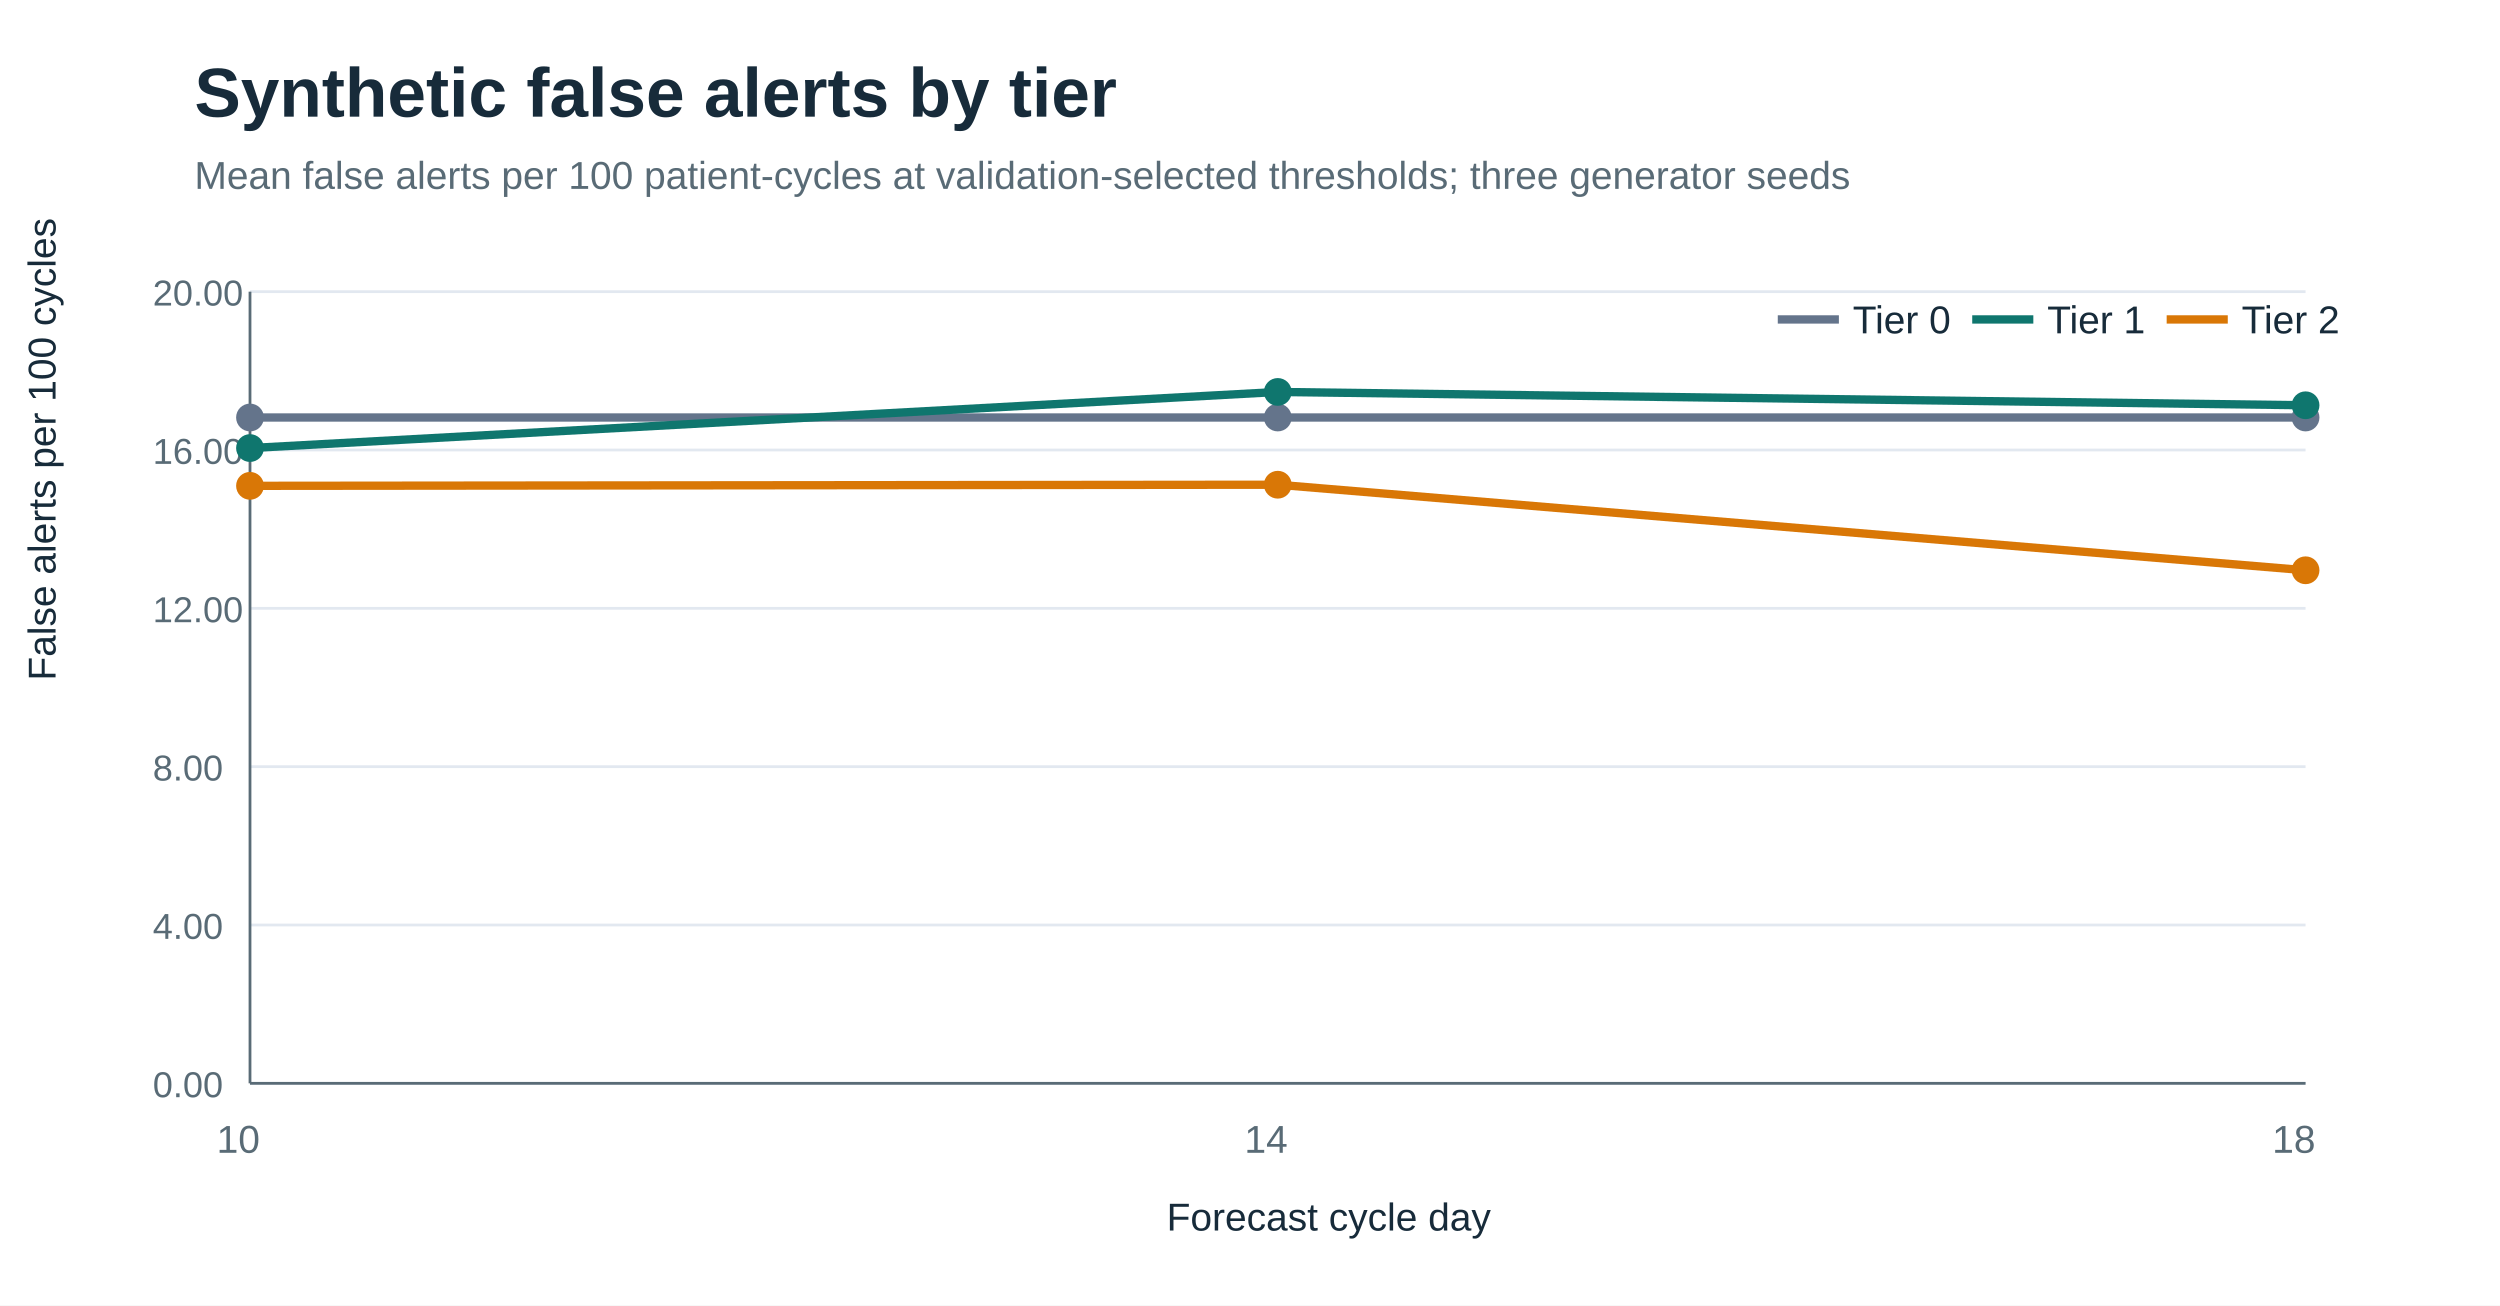
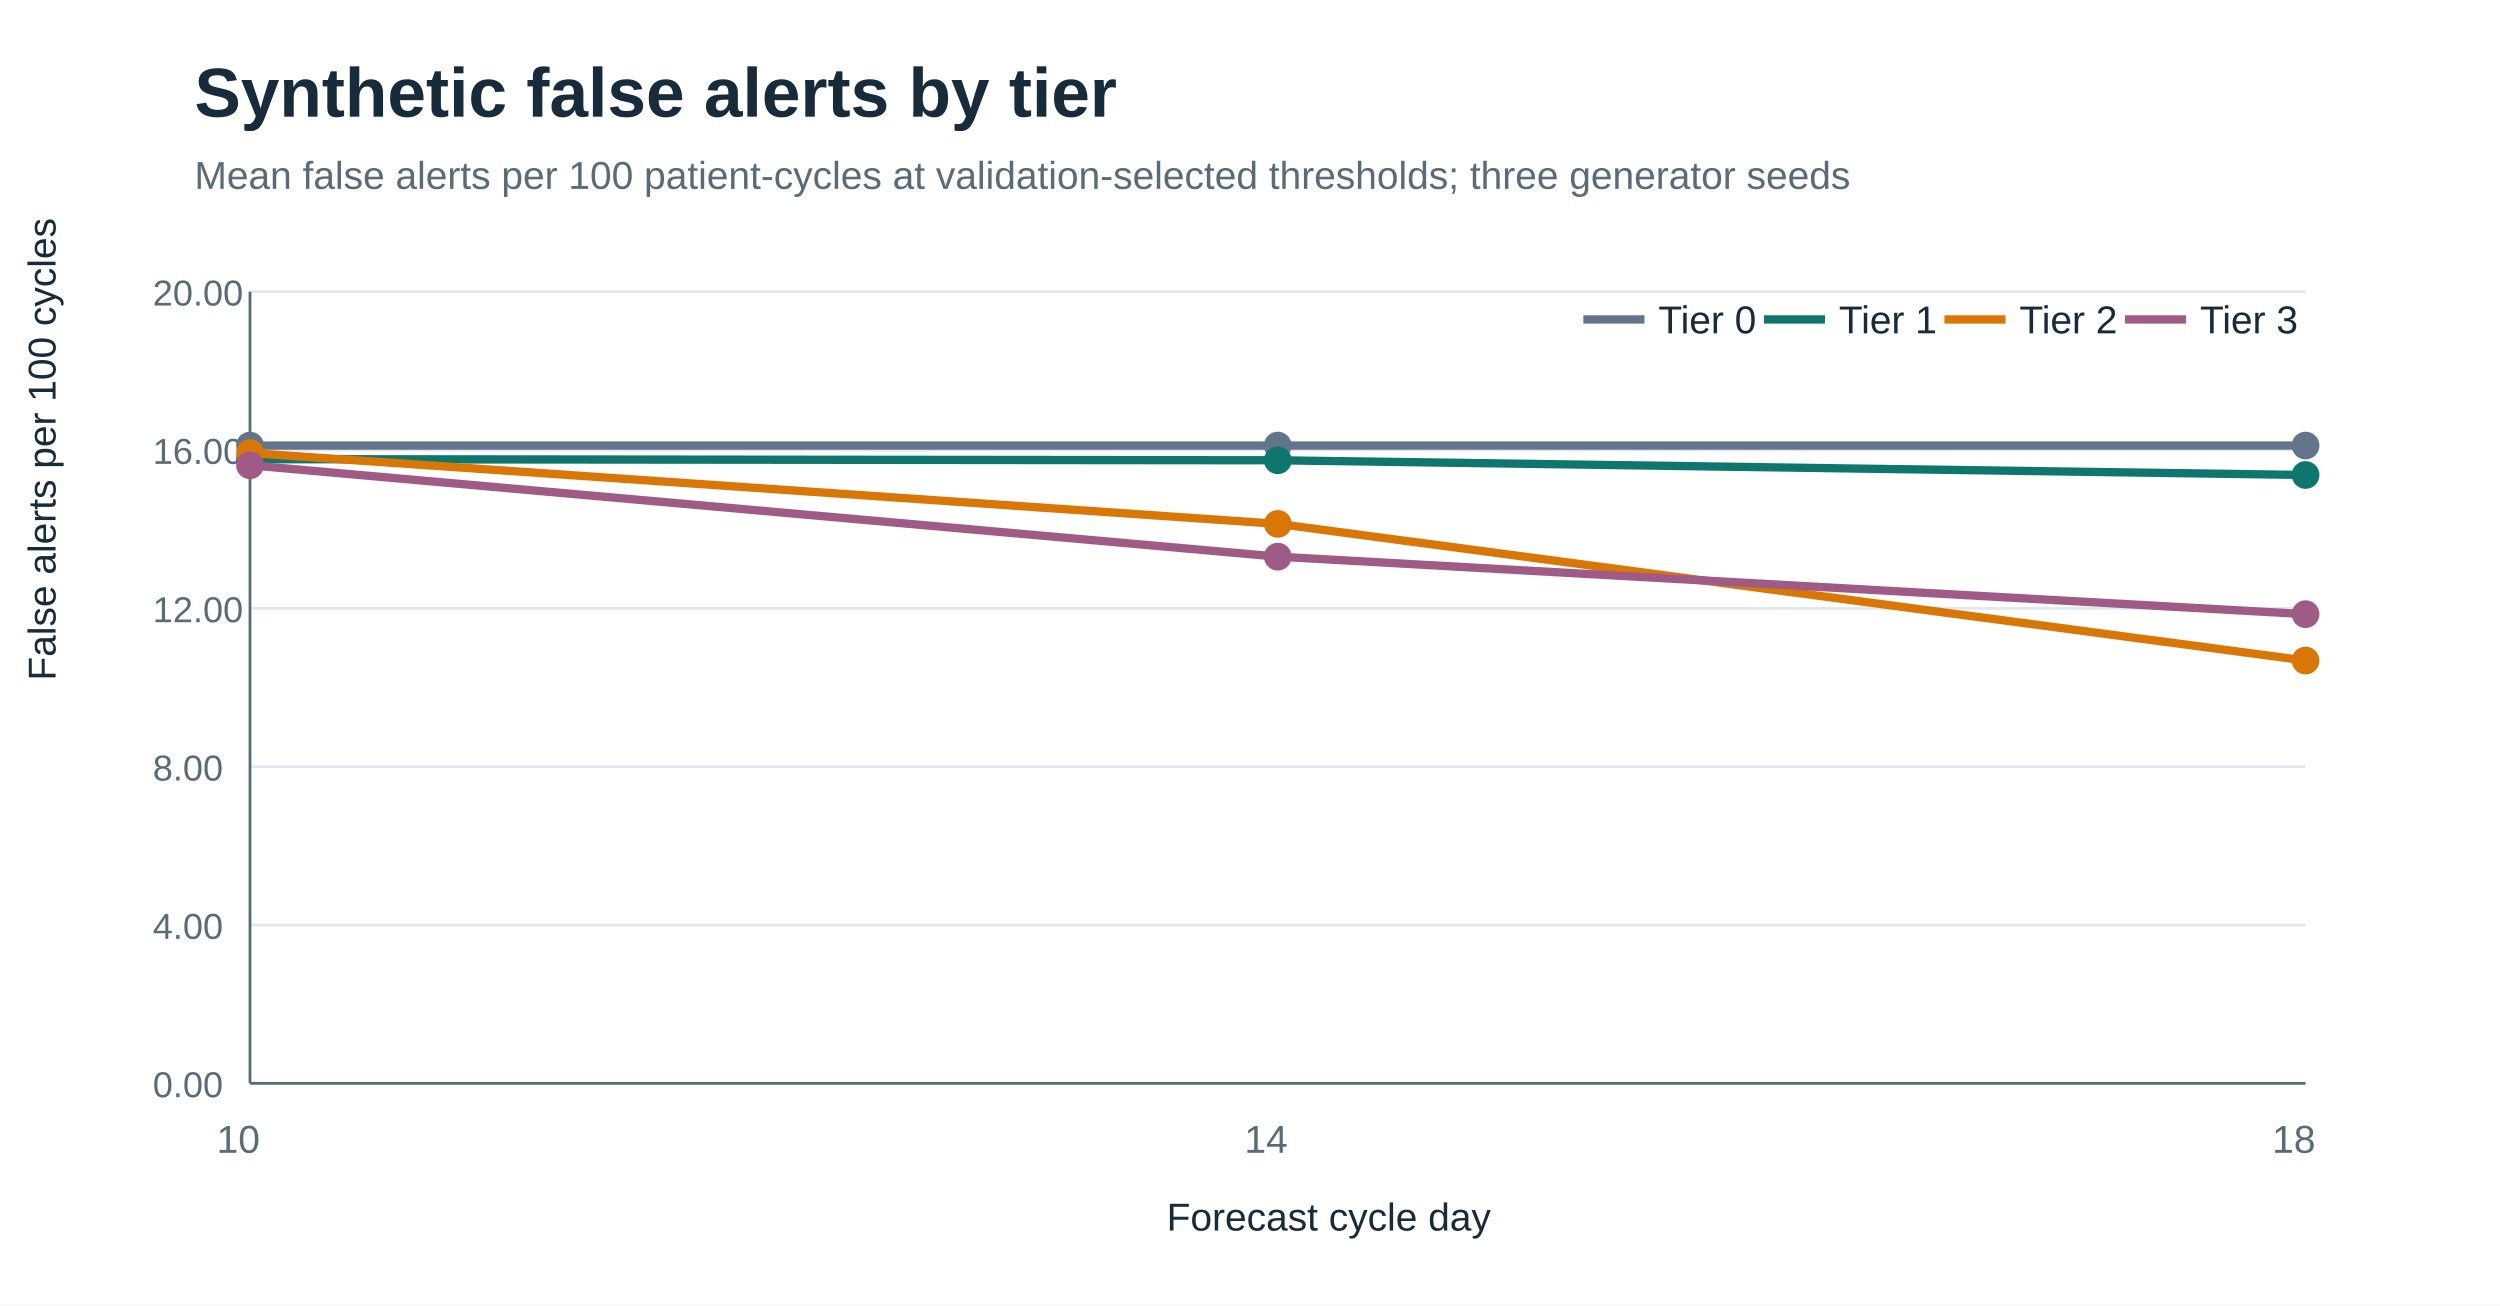
<svg xmlns="http://www.w3.org/2000/svg" width="900" height="470" viewBox="0 0 900 470">
  <rect width="900" height="470" fill="#ffffff" />
  <text x="70" y="42" font-family="Arial" font-size="25" font-weight="700" fill="#172b3a">Synthetic false alerts by tier</text>
  <text x="70" y="68" font-family="Arial" font-size="14" fill="#596b76">Mean false alerts per 100 patient-cycles at validation-selected thresholds; three generator seeds</text>
  <line x1="90" y1="390.0" x2="830" y2="390.0" stroke="#e2e8f0" />
  <text x="55" y="395.0" font-family="Arial" font-size="13" fill="#596b76">0.00</text>
  <line x1="90" y1="333.0" x2="830" y2="333.0" stroke="#e2e8f0" />
  <text x="55" y="338.0" font-family="Arial" font-size="13" fill="#596b76">4.00</text>
  <line x1="90" y1="276.0" x2="830" y2="276.0" stroke="#e2e8f0" />
  <text x="55" y="281.0" font-family="Arial" font-size="13" fill="#596b76">8.00</text>
  <line x1="90" y1="219.0" x2="830" y2="219.0" stroke="#e2e8f0" />
  <text x="55" y="224.0" font-family="Arial" font-size="13" fill="#596b76">12.00</text>
  <line x1="90" y1="162.0" x2="830" y2="162.0" stroke="#e2e8f0" />
  <text x="55" y="167.0" font-family="Arial" font-size="13" fill="#596b76">16.00</text>
  <line x1="90" y1="105.0" x2="830" y2="105.0" stroke="#e2e8f0" />
  <text x="55" y="110.0" font-family="Arial" font-size="13" fill="#596b76">20.00</text>
  <line x1="90" y1="105" x2="90" y2="390" stroke="#596b76" />
  <line x1="90" y1="390" x2="830" y2="390" stroke="#596b76" />
  <text x="20" y="245" transform="rotate(-90 20 245)" font-family="Arial" font-size="14" fill="#172b3a">False alerts per 100 cycles</text>
  <text x="78.0" y="415" font-family="Arial" font-size="14" fill="#596b76">10</text>
  <text x="448.0" y="415" font-family="Arial" font-size="14" fill="#596b76">14</text>
  <text x="818.0" y="415" font-family="Arial" font-size="14" fill="#596b76">18</text>
  <text x="420" y="443" font-family="Arial" font-size="14" fill="#172b3a">Forecast cycle day</text>
-   <circle cx="90.0" cy="150.3" r="5" fill="#64748b" />
-   <circle cx="460.0" cy="150.3" r="5" fill="#64748b" />
-   <circle cx="830.0" cy="150.3" r="5" fill="#64748b" />
-   <polyline points="90.0,150.3 460.0,150.3 830.0,150.3" fill="none" stroke="#64748b" stroke-width="3" />
-   <line x1="640" y1="115" x2="662" y2="115" stroke="#64748b" stroke-width="3" />
-   <text x="667" y="120" font-family="Arial" font-size="14" fill="#172b3a">Tier 0</text>
-   <circle cx="90.0" cy="161.3" r="5" fill="#0f766e" />
-   <circle cx="460.0" cy="141.1" r="5" fill="#0f766e" />
-   <circle cx="830.0" cy="145.9" r="5" fill="#0f766e" />
-   <polyline points="90.0,161.3 460.0,141.1 830.0,145.9" fill="none" stroke="#0f766e" stroke-width="3" />
-   <line x1="710" y1="115" x2="732" y2="115" stroke="#0f766e" stroke-width="3" />
-   <text x="737" y="120" font-family="Arial" font-size="14" fill="#172b3a">Tier 1</text>
-   <circle cx="90.0" cy="174.9" r="5" fill="#d97706" />
-   <circle cx="460.0" cy="174.5" r="5" fill="#d97706" />
-   <circle cx="830.0" cy="205.3" r="5" fill="#d97706" />
-   <polyline points="90.0,174.9 460.0,174.5 830.0,205.3" fill="none" stroke="#d97706" stroke-width="3" />
-   <line x1="780" y1="115" x2="802" y2="115" stroke="#d97706" stroke-width="3" />
-   <text x="807" y="120" font-family="Arial" font-size="14" fill="#172b3a">Tier 2</text>
+   <circle cx="90.0" cy="160.4" r="5" fill="#64748b" />
+   <circle cx="460.0" cy="160.4" r="5" fill="#64748b" />
+   <circle cx="830.0" cy="160.4" r="5" fill="#64748b" />
+   <polyline points="90.0,160.4 460.0,160.4 830.0,160.4" fill="none" stroke="#64748b" stroke-width="3" />
+   <line x1="570" y1="115" x2="592" y2="115" stroke="#64748b" stroke-width="3" />
+   <text x="597" y="120" font-family="Arial" font-size="14" fill="#172b3a">Tier 0</text>
+   <circle cx="90.0" cy="165.3" r="5" fill="#0f766e" />
+   <circle cx="460.0" cy="165.7" r="5" fill="#0f766e" />
+   <circle cx="830.0" cy="171.0" r="5" fill="#0f766e" />
+   <polyline points="90.0,165.3 460.0,165.7 830.0,171.0" fill="none" stroke="#0f766e" stroke-width="3" />
+   <line x1="635" y1="115" x2="657" y2="115" stroke="#0f766e" stroke-width="3" />
+   <text x="662" y="120" font-family="Arial" font-size="14" fill="#172b3a">Tier 1</text>
+   <circle cx="90.0" cy="163.1" r="5" fill="#d97706" />
+   <circle cx="460.0" cy="188.6" r="5" fill="#d97706" />
+   <circle cx="830.0" cy="237.8" r="5" fill="#d97706" />
+   <polyline points="90.0,163.1 460.0,188.6 830.0,237.8" fill="none" stroke="#d97706" stroke-width="3" />
+   <line x1="700" y1="115" x2="722" y2="115" stroke="#d97706" stroke-width="3" />
+   <text x="727" y="120" font-family="Arial" font-size="14" fill="#172b3a">Tier 2</text>
+   <circle cx="90.0" cy="167.5" r="5" fill="#9f5b86" />
+   <circle cx="460.0" cy="200.4" r="5" fill="#9f5b86" />
+   <circle cx="830.0" cy="221.1" r="5" fill="#9f5b86" />
+   <polyline points="90.0,167.5 460.0,200.4 830.0,221.1" fill="none" stroke="#9f5b86" stroke-width="3" />
+   <line x1="765" y1="115" x2="787" y2="115" stroke="#9f5b86" stroke-width="3" />
+   <text x="792" y="120" font-family="Arial" font-size="14" fill="#172b3a">Tier 3</text>
</svg>
